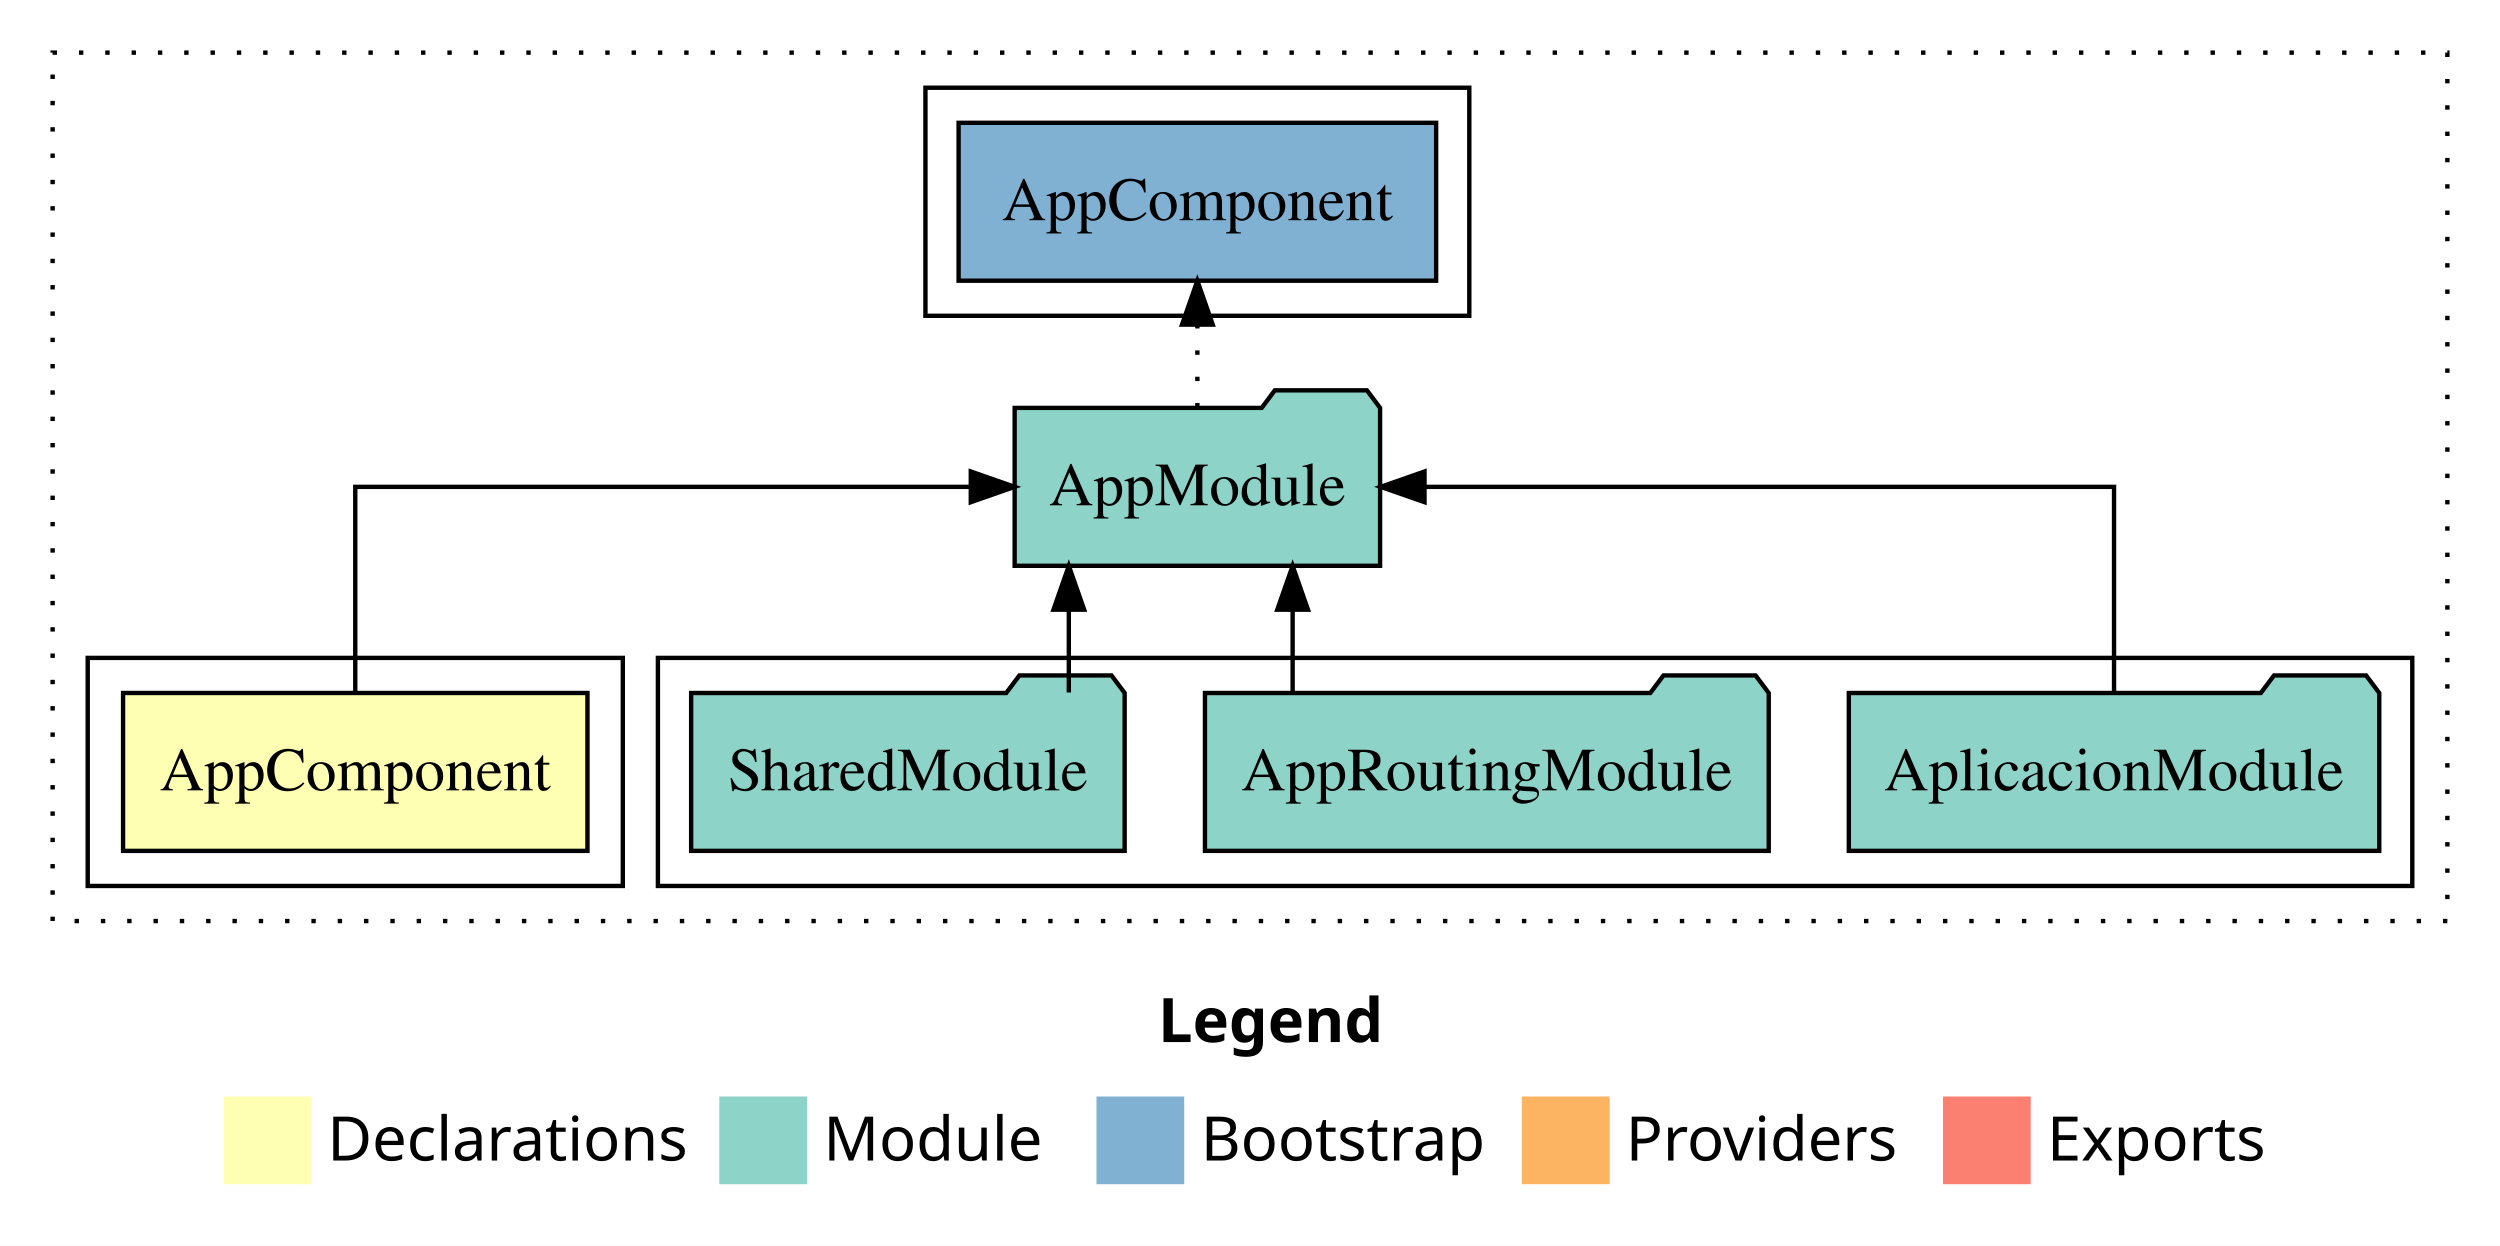
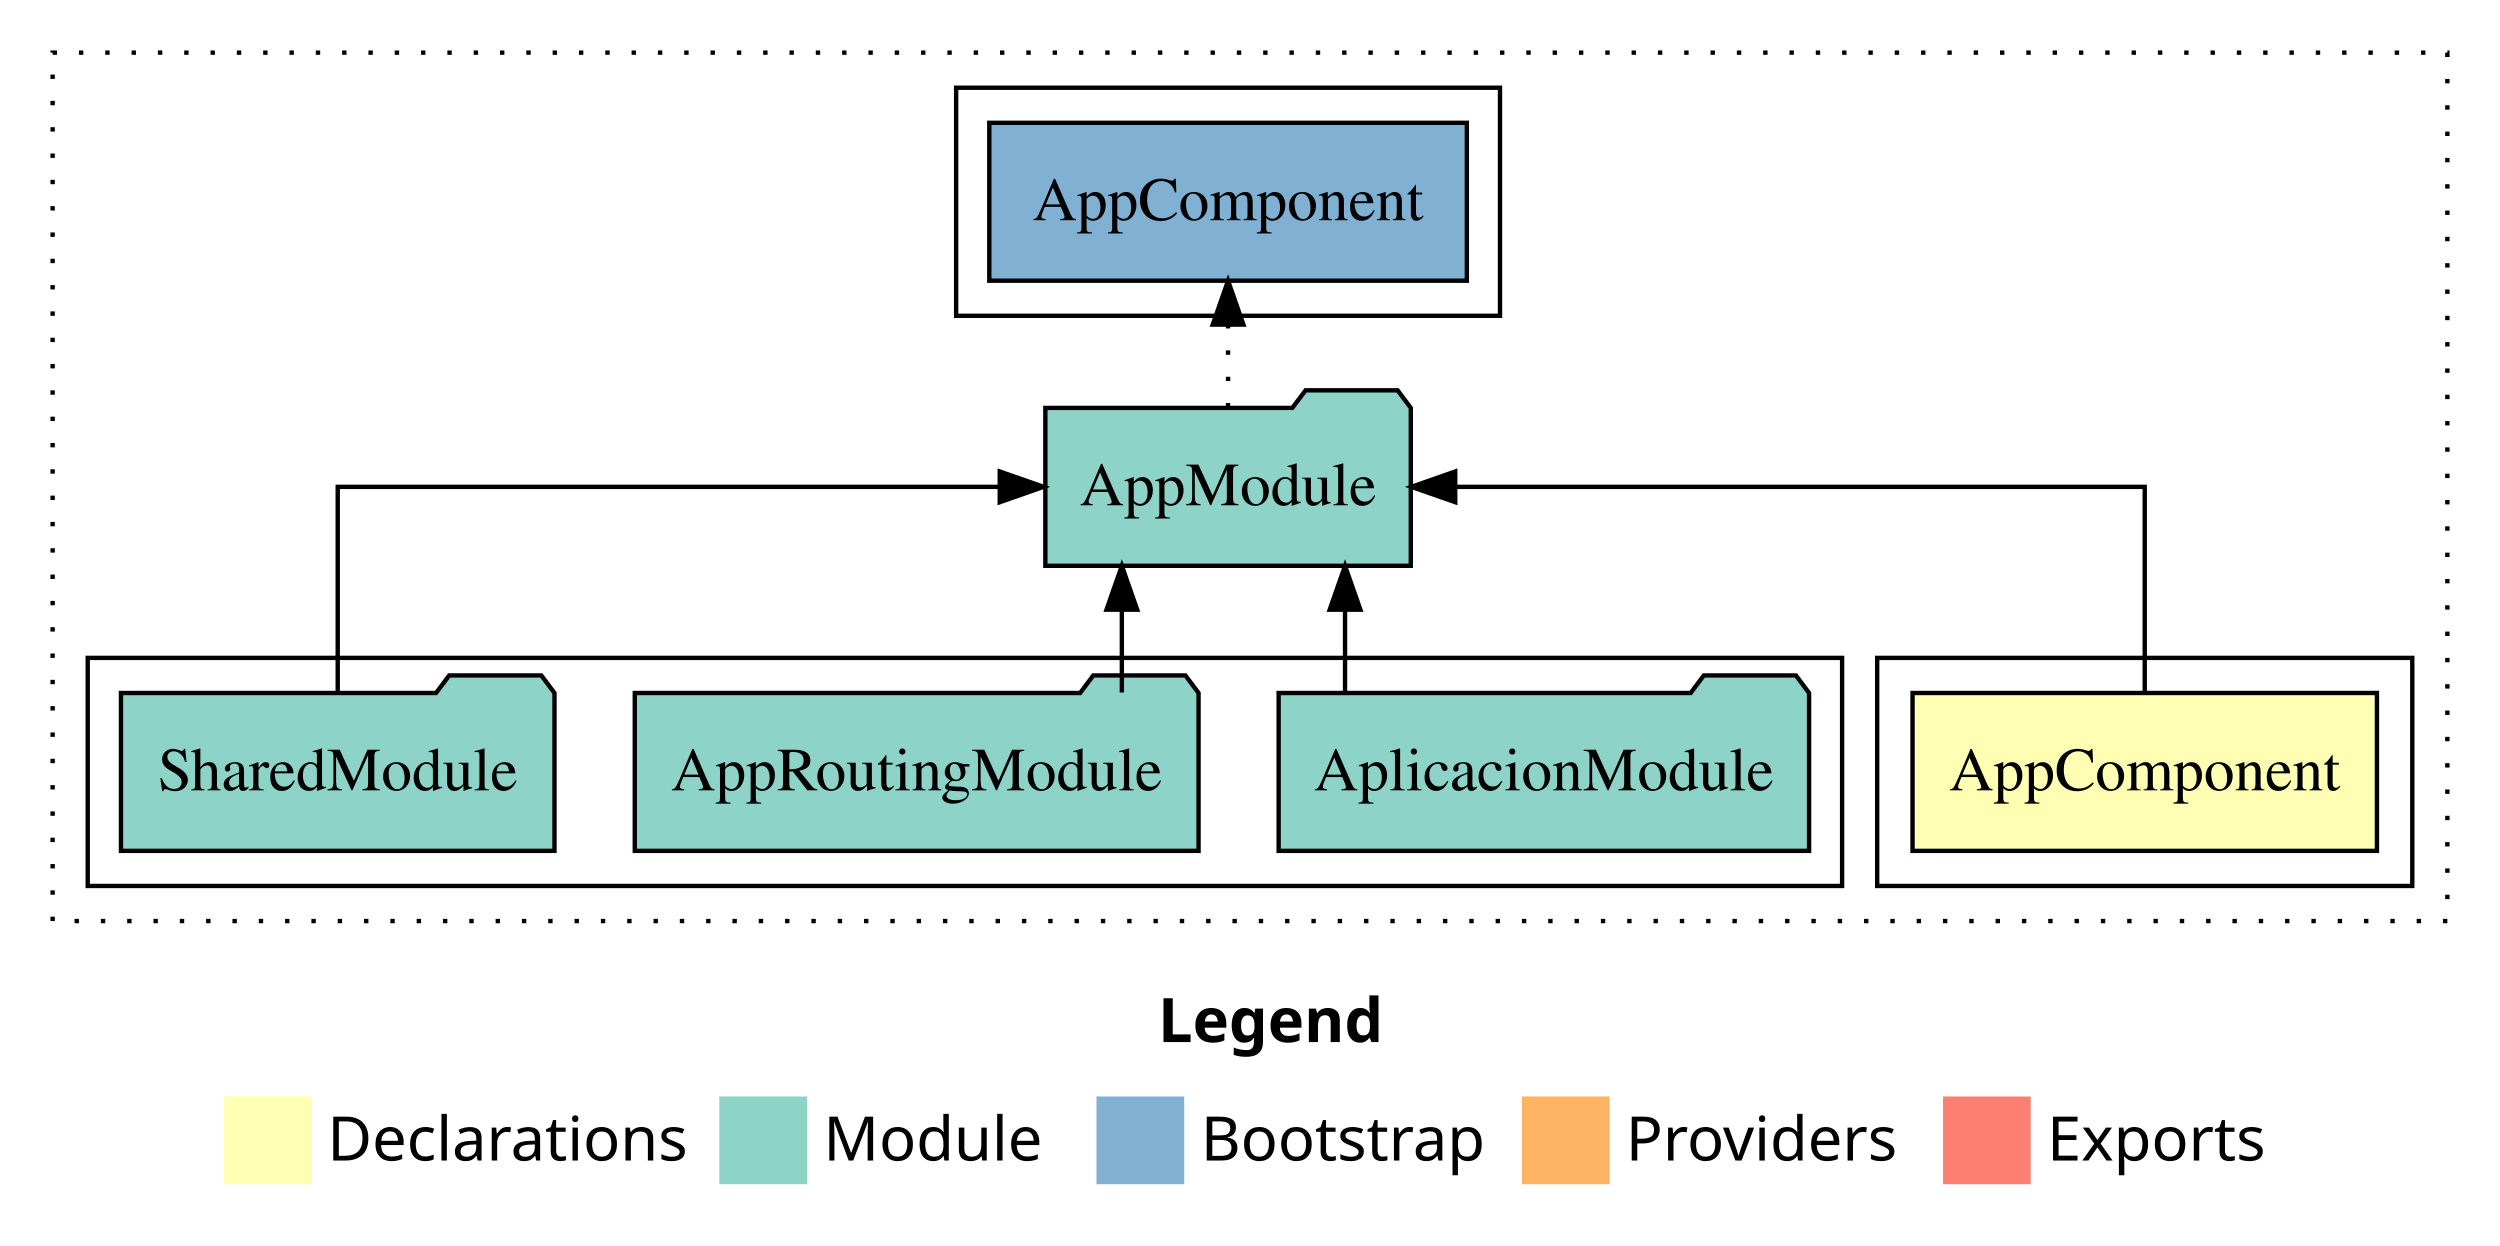
<svg xmlns="http://www.w3.org/2000/svg" width="570pt" height="284pt" viewBox="0.00 0.00 570.00 284.00">
  <g id="graph0" class="graph" transform="scale(1 1) rotate(0) translate(4 280)">
    <polygon fill="white" stroke="transparent" points="-4,4 -4,-280 566,-280 566,4 -4,4" />
    <text text-anchor="start" x="260.01" y="-42.4" font-family="Times-12" font-weight="bold" font-size="14.00">Legend</text>
    <polygon fill="#ffffb3" stroke="transparent" points="47,-10 47,-30 67,-30 67,-10 47,-10" />
    <text text-anchor="start" x="70.63" y="-15.4" font-family="Times-12" font-size="14.00">  Declarations</text>
    <polygon fill="#8dd3c7" stroke="transparent" points="160,-10 160,-30 180,-30 180,-10 160,-10" />
    <text text-anchor="start" x="183.73" y="-15.4" font-family="Times-12" font-size="14.00">  Module</text>
    <polygon fill="#80b1d3" stroke="transparent" points="246,-10 246,-30 266,-30 266,-10 246,-10" />
    <text text-anchor="start" x="269.78" y="-15.4" font-family="Times-12" font-size="14.00">  Bootstrap</text>
    <polygon fill="#fdb462" stroke="transparent" points="343,-10 343,-30 363,-30 363,-10 343,-10" />
    <text text-anchor="start" x="366.67" y="-15.4" font-family="Times-12" font-size="14.00">  Providers</text>
    <polygon fill="#fb8072" stroke="transparent" points="439,-10 439,-30 459,-30 459,-10 439,-10" />
    <text text-anchor="start" x="462.73" y="-15.4" font-family="Times-12" font-size="14.00">  Exports</text>
    <g id="clust1" class="cluster">
      <polygon fill="none" stroke="black" stroke-dasharray="1,5" points="8,-70 8,-268 554,-268 554,-70 8,-70" />
    </g>
+     <g id="clust2" class="cluster">
+       <polygon fill="none" stroke="black" points="424,-78 424,-130 546,-130 546,-78 424,-78" />
+     </g>
    <g id="clust4" class="cluster">
-       <polygon fill="none" stroke="black" points="146,-78 146,-130 546,-130 546,-78 146,-78" />
+       <polygon fill="none" stroke="black" points="16,-78 16,-130 416,-130 416,-78 16,-78" />
    </g>
    <g id="clust6" class="cluster">
-       <polygon fill="none" stroke="black" points="207,-208 207,-260 331,-260 331,-208 207,-208" />
-     </g>
-     <g id="clust2" class="cluster">
-       <polygon fill="none" stroke="black" points="16,-78 16,-130 138,-130 138,-78 16,-78" />
+       <polygon fill="none" stroke="black" points="214,-208 214,-260 338,-260 338,-208 214,-208" />
    </g>
    <g id="node1" class="node">
-       <polygon fill="#ffffb3" stroke="black" points="129.94,-122 24.06,-122 24.06,-86 129.94,-86 129.94,-122" />
-       <text text-anchor="middle" x="77" y="-99.8" font-family="Times,serif" font-size="14.00">AppComponent</text>
+       <polygon fill="#ffffb3" stroke="black" points="537.94,-122 432.06,-122 432.06,-86 537.94,-86 537.94,-122" />
+       <text text-anchor="middle" x="485" y="-99.8" font-family="Times,serif" font-size="14.00">AppComponent</text>
    </g>
    <g id="node2" class="node">
-       <polygon fill="#8dd3c7" stroke="black" points="310.66,-187 307.66,-191 286.66,-191 283.66,-187 227.34,-187 227.34,-151 310.66,-151 310.66,-187" />
-       <text text-anchor="middle" x="269" y="-164.8" font-family="Times,serif" font-size="14.00">AppModule</text>
+       <polygon fill="#8dd3c7" stroke="black" points="317.66,-187 314.66,-191 293.66,-191 290.66,-187 234.34,-187 234.34,-151 317.66,-151 317.66,-187" />
+       <text text-anchor="middle" x="276" y="-164.8" font-family="Times,serif" font-size="14.00">AppModule</text>
    </g>
    <g id="edge1" class="edge">
-       <path fill="none" stroke="black" d="M77,-122.11C77,-141.34 77,-169 77,-169 77,-169 217.34,-169 217.34,-169" />
-       <polygon fill="black" stroke="black" points="217.34,-172.5 227.34,-169 217.34,-165.5 217.34,-172.5" />
+       <path fill="none" stroke="black" d="M485,-122.11C485,-141.34 485,-169 485,-169 485,-169 327.79,-169 327.79,-169" />
+       <polygon fill="black" stroke="black" points="327.79,-165.5 317.79,-169 327.79,-172.5 327.79,-165.5" />
    </g>
    <g id="node6" class="node">
-       <polygon fill="#80b1d3" stroke="black" points="323.44,-252 214.56,-252 214.56,-216 323.44,-216 323.44,-252" />
-       <text text-anchor="middle" x="269" y="-229.8" font-family="Times,serif" font-size="14.00">AppComponent </text>
+       <polygon fill="#80b1d3" stroke="black" points="330.44,-252 221.56,-252 221.56,-216 330.44,-216 330.44,-252" />
+       <text text-anchor="middle" x="276" y="-229.8" font-family="Times,serif" font-size="14.00">AppComponent </text>
    </g>
    <g id="edge5" class="edge">
-       <path fill="none" stroke="black" stroke-dasharray="1,5" d="M269,-187.11C269,-187.11 269,-205.99 269,-205.99" />
-       <polygon fill="black" stroke="black" points="265.5,-205.99 269,-215.99 272.5,-205.99 265.5,-205.99" />
+       <path fill="none" stroke="black" stroke-dasharray="1,5" d="M276,-187.11C276,-187.11 276,-205.99 276,-205.99" />
+       <polygon fill="black" stroke="black" points="272.5,-205.99 276,-215.99 279.5,-205.99 272.5,-205.99" />
    </g>
    <g id="node3" class="node">
-       <polygon fill="#8dd3c7" stroke="black" points="538.47,-122 535.47,-126 514.47,-126 511.47,-122 417.53,-122 417.53,-86 538.47,-86 538.47,-122" />
-       <text text-anchor="middle" x="478" y="-99.8" font-family="Times,serif" font-size="14.00">AplicacionModule</text>
+       <polygon fill="#8dd3c7" stroke="black" points="408.47,-122 405.47,-126 384.47,-126 381.47,-122 287.53,-122 287.53,-86 408.47,-86 408.47,-122" />
+       <text text-anchor="middle" x="348" y="-99.8" font-family="Times,serif" font-size="14.00">AplicacionModule</text>
    </g>
    <g id="edge2" class="edge">
-       <path fill="none" stroke="black" d="M478,-122.11C478,-141.34 478,-169 478,-169 478,-169 320.79,-169 320.79,-169" />
-       <polygon fill="black" stroke="black" points="320.79,-165.5 310.79,-169 320.79,-172.5 320.79,-165.5" />
+       <path fill="none" stroke="black" d="M302.67,-122.11C302.67,-122.11 302.67,-140.99 302.67,-140.99" />
+       <polygon fill="black" stroke="black" points="299.17,-140.99 302.67,-150.99 306.17,-140.99 299.17,-140.99" />
    </g>
    <g id="node4" class="node">
-       <polygon fill="#8dd3c7" stroke="black" points="399.27,-122 396.27,-126 375.27,-126 372.27,-122 270.73,-122 270.73,-86 399.27,-86 399.27,-122" />
-       <text text-anchor="middle" x="335" y="-99.8" font-family="Times,serif" font-size="14.00">AppRoutingModule</text>
+       <polygon fill="#8dd3c7" stroke="black" points="269.27,-122 266.27,-126 245.27,-126 242.27,-122 140.73,-122 140.73,-86 269.27,-86 269.27,-122" />
+       <text text-anchor="middle" x="205" y="-99.8" font-family="Times,serif" font-size="14.00">AppRoutingModule</text>
    </g>
    <g id="edge3" class="edge">
-       <path fill="none" stroke="black" d="M290.72,-122.11C290.72,-122.11 290.72,-140.99 290.72,-140.99" />
-       <polygon fill="black" stroke="black" points="287.22,-140.99 290.72,-150.99 294.22,-140.99 287.22,-140.99" />
+       <path fill="none" stroke="black" d="M251.78,-122.11C251.78,-122.11 251.78,-140.99 251.78,-140.99" />
+       <polygon fill="black" stroke="black" points="248.28,-140.99 251.78,-150.99 255.28,-140.99 248.28,-140.99" />
    </g>
    <g id="node5" class="node">
-       <polygon fill="#8dd3c7" stroke="black" points="252.42,-122 249.42,-126 228.42,-126 225.42,-122 153.58,-122 153.58,-86 252.42,-86 252.42,-122" />
-       <text text-anchor="middle" x="203" y="-99.8" font-family="Times,serif" font-size="14.00">SharedModule</text>
+       <polygon fill="#8dd3c7" stroke="black" points="122.42,-122 119.42,-126 98.42,-126 95.42,-122 23.58,-122 23.58,-86 122.42,-86 122.42,-122" />
+       <text text-anchor="middle" x="73" y="-99.8" font-family="Times,serif" font-size="14.00">SharedModule</text>
    </g>
    <g id="edge4" class="edge">
-       <path fill="none" stroke="black" d="M239.69,-122.11C239.69,-122.11 239.69,-140.99 239.69,-140.99" />
-       <polygon fill="black" stroke="black" points="236.19,-140.99 239.69,-150.99 243.19,-140.99 236.19,-140.99" />
+       <path fill="none" stroke="black" d="M73,-122.11C73,-141.34 73,-169 73,-169 73,-169 223.94,-169 223.94,-169" />
+       <polygon fill="black" stroke="black" points="223.94,-172.5 233.94,-169 223.94,-165.5 223.94,-172.5" />
    </g>
  </g>
</svg>
